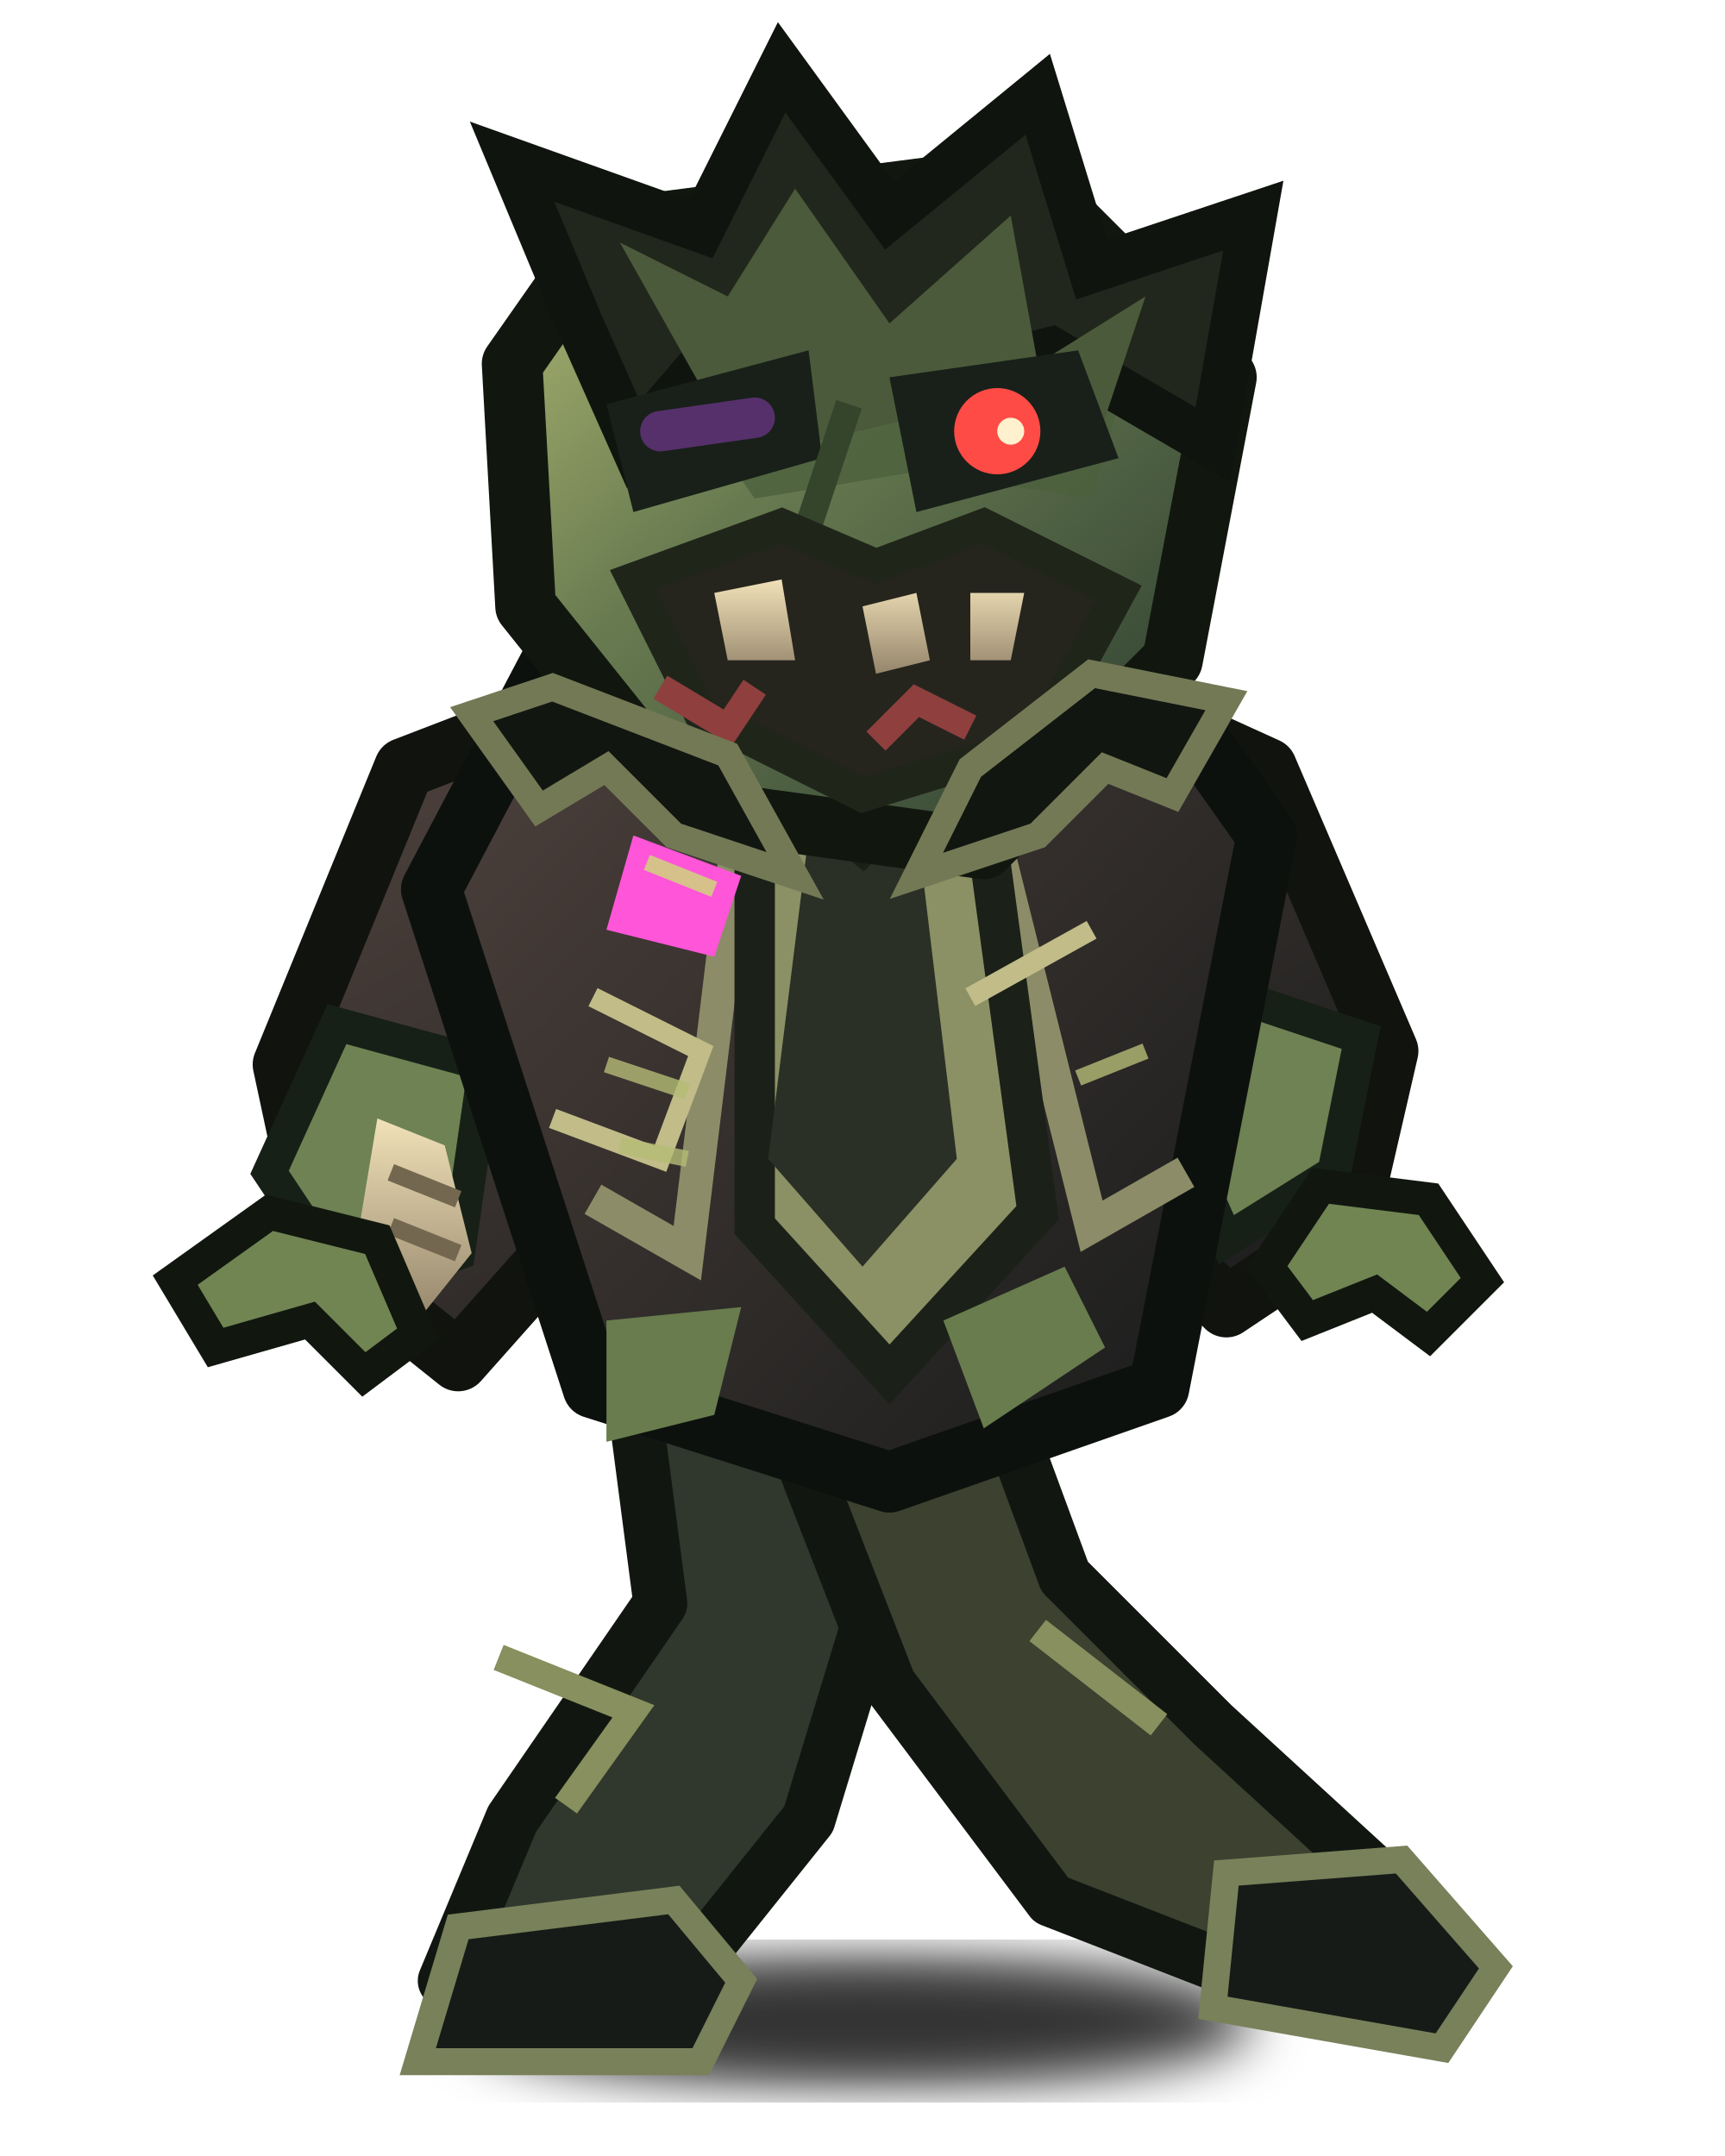
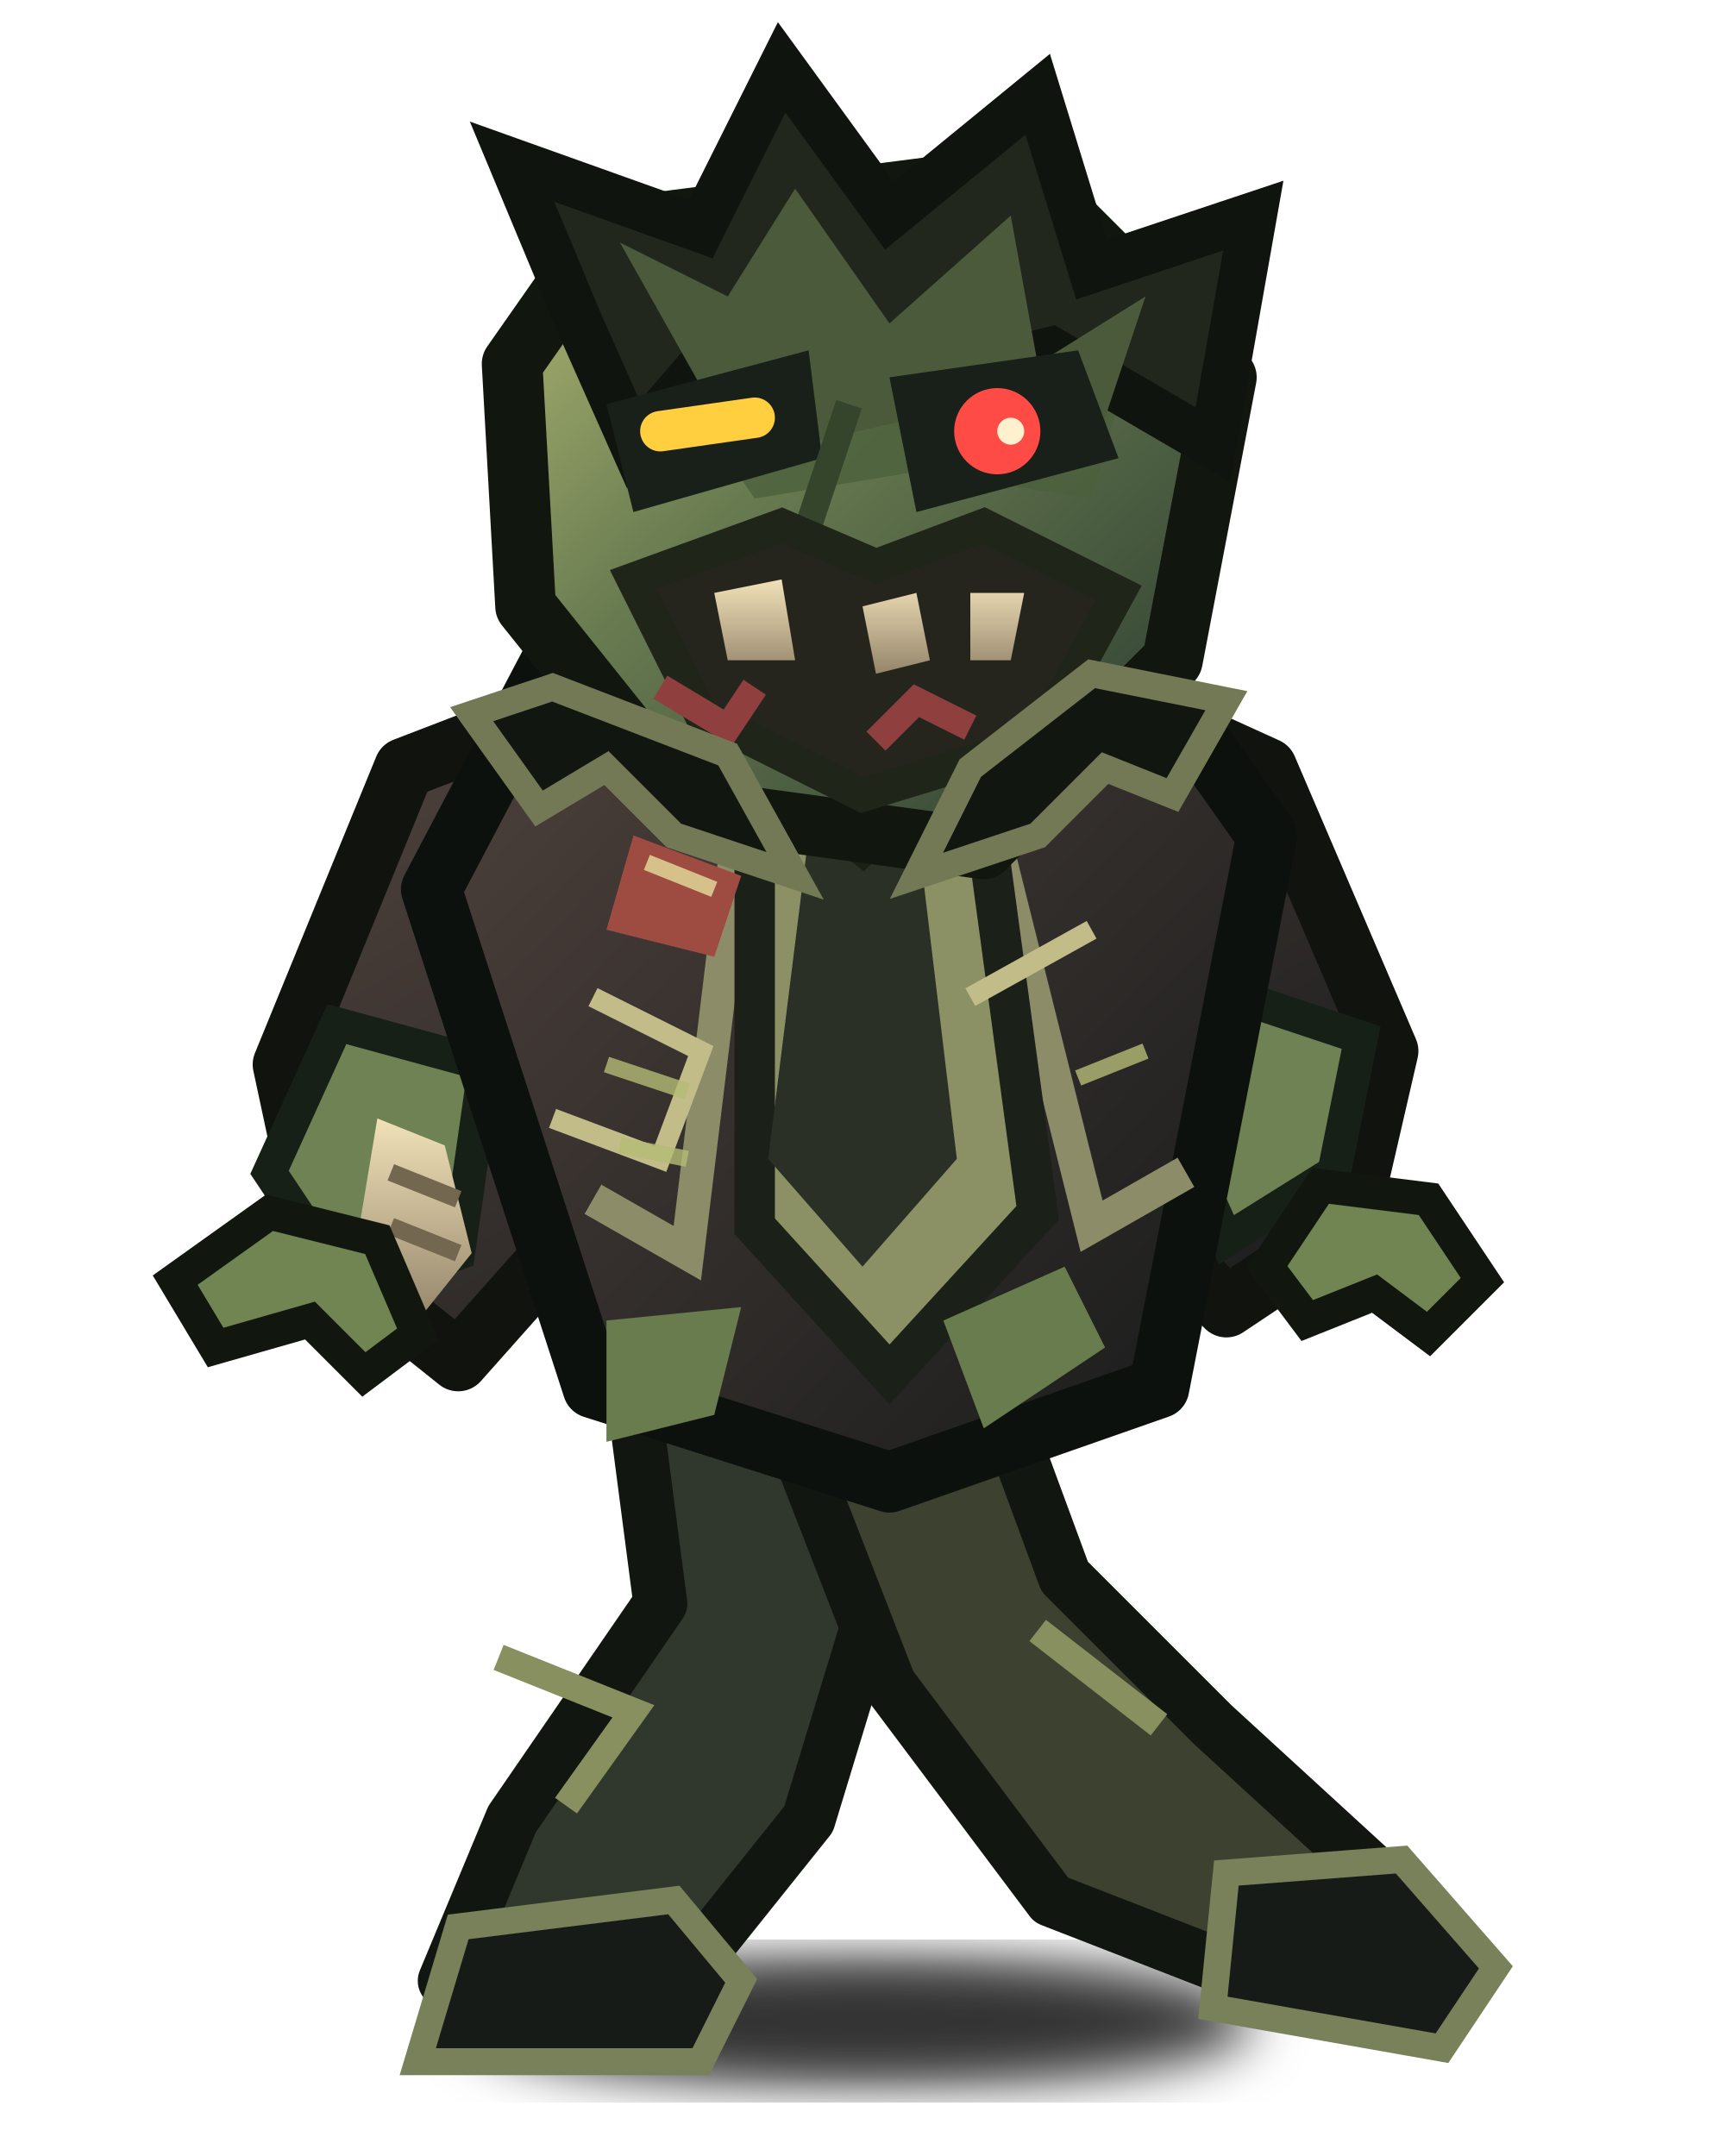
<svg xmlns="http://www.w3.org/2000/svg" viewBox="0 0 128 160">
  <defs>
    <linearGradient id="rot" x1="0" y1="0" x2="1" y2="1">
      <stop stop-color="#b4bb75" />
      <stop offset=".4" stop-color="#687b50" />
      <stop offset="1" stop-color="#27372d" />
    </linearGradient>
    <linearGradient id="cloth" x1="0" y1="0" x2="1" y2="1">
      <stop stop-color="#50433e" />
      <stop offset="1" stop-color="#171a1a" />
    </linearGradient>
    <linearGradient id="bone" x1="0" y1="0" x2="0" y2="1">
      <stop stop-color="#f0e1b8" />
      <stop offset="1" stop-color="#95856b" />
    </linearGradient>
    <filter id="shadow">
      <feGaussianBlur stdDeviation="2" />
    </filter>
  </defs>
  <ellipse cx="64" cy="150" rx="29" ry="5" fill="#020604" opacity=".8" filter="url(#shadow)" />
  <path d="m46 96 3 23-11 16-5 12 15 3 12-15 7-23-2-17z" fill="#30372c" stroke="#111710" stroke-width="4" stroke-linejoin="round" />
  <path d="m72 98 7 19 11 11 12 11-6 9-18-7-12-16-7-18z" fill="#3c4130" stroke="#111710" stroke-width="4" stroke-linejoin="round" />
  <path d="m34 143 16-2 5 6-3 6H31zM91 139l13-1 7 8-4 6-17-3z" fill="#171b17" stroke="#78815a" stroke-width="2" />
  <path d="m37 123 10 4-5 7m35-13 9 7" fill="none" stroke="#87905e" stroke-width="2" />
  <path d="m43 52-13 5-9 22 3 14 10 8 8-9 5-20M83 52l11 5 9 21-3 13-9 6-8-8-5-19" fill="url(#cloth)" stroke="#11130f" stroke-width="4.5" stroke-linejoin="round" />
  <path d="m25 76 11 3-2 14-8 3-6-9z" fill="#6e8253" stroke="#172017" stroke-width="2.5" />
  <path d="m92 74 9 3-2 10-8 5-4-9z" fill="#6e8253" stroke="#172017" stroke-width="2.5" />
  <path d="m42 47 40-2 12 17-8 41-20 7-22-7-12-37z" fill="url(#cloth)" stroke="#0d110e" stroke-width="4.5" stroke-linejoin="round" />
  <path d="m44 55 11 5-4 33-7-4m37-33-7 7 7 28 7-4" fill="none" stroke="#8c8d68" stroke-width="2.5" />
  <path d="m56 54 16-1 5 37-11 12-10-11z" fill="#8b9165" stroke="#1b2118" stroke-width="3" />
  <path d="m60 62 8-1 3 25-7 8-7-8z" fill="#2a3025" />
  <path d="m44 74 8 4-3 8-8-3m31-9 9-5" fill="none" stroke="#c1bc88" stroke-width="1.5" />
  <path d="m45 98 10-1-2 8-8 2m25-9 9-4 3 6-9 6" fill="#687c4d" />
  <path d="m28 83 5 2 2 8-4 5-5-3z" fill="url(#bone)" />
  <path d="m29 87 5 2m-5 2 5 2" stroke="#73684f" stroke-width="1.3" />
  <path d="m54 45 1 11 9 7 9-9-1-12z" fill="#596b48" stroke="#1a2016" stroke-width="2.5" />
  <path d="m45 17 31-4 15 15-4 21-14 14-22-3-12-15-1-18z" fill="url(#rot)" stroke="#11170f" stroke-width="4.5" stroke-linejoin="round" />
  <path d="m47 24 9-8 6 10 8-12 5 14 10-5-4 14-13-2-12 2z" fill="#4c603d" opacity=".8" />
  <path d="m43 24-5-12 14 5 6-12 8 11 11-9 4 13 12-4-3 17-12-7-12 3-13-3-6 7z" fill="#22271d" stroke="#10140e" stroke-width="3.5" />
  <path d="m46 18 8 4 5-8 7 10 9-8 2 11 8-5-4 12-13-3-13 3z" fill="#4b5a3a" />
  <path d="m45 30 15-4 1 8-14 4zM66 28l14-2 3 8-15 4z" fill="#182019" />
-   <path d="m49 32 7-1" stroke="#56306b" stroke-width="3" stroke-linecap="round" />
+   <path d="m49 32 7-1" stroke="#ffcf3f" stroke-width="3" stroke-linecap="round" />
  <circle cx="74" cy="32" r="3.2" fill="#ff4b45" />
  <circle cx="75" cy="32" r="1" fill="#fff0ce" />
  <path d="m63 30-4 12 4 2" fill="none" stroke="#34452c" stroke-width="2" />
  <path d="m47 43 11-4 7 3 8-3 10 5-6 11-13 4-12-6z" fill="#25251d" stroke="#20251a" stroke-width="2.5" />
  <path d="m53 44 5-1 1 6-5 0m10-4 4-1 1 5-4 1m7-6 4 0-1 5-3 0" fill="url(#bone)" />
  <path d="m49 51 5 3 2-3m9 4 3-3 4 2" fill="none" stroke="#8f3f3e" stroke-width="2" />
  <path d="m41 51 13 5 5 9-9-3-5-5-5 3-5-7zM81 50l-9 7-4 8 9-3 5-5 5 2 4-7z" fill="#111610" stroke="#737955" stroke-width="2" />
-   <path d="m47 62 8 3-2 6-8-2z" fill="#ff55d8" />
+   <path d="m47 62 8 3-2 6-8-2z" fill="#9e4b42" />
  <path d="m48 64 5 2" stroke="#d6c18a" stroke-width="1.2" />
  <path d="m45 79 6 2m-5 4 5 1m29-6 5-2" stroke="#b4bb75" stroke-width="1.2" opacity=".8" />
  <path d="m20 90-7 5 3 5 7-2 4 4 4-3-3-7z" fill="#718553" stroke="#11170f" stroke-width="2.5" />
  <path d="m98 88 8 1 4 6-4 4-4-3-5 2-3-4z" fill="#718553" stroke="#11170f" stroke-width="2.5" />
</svg>
